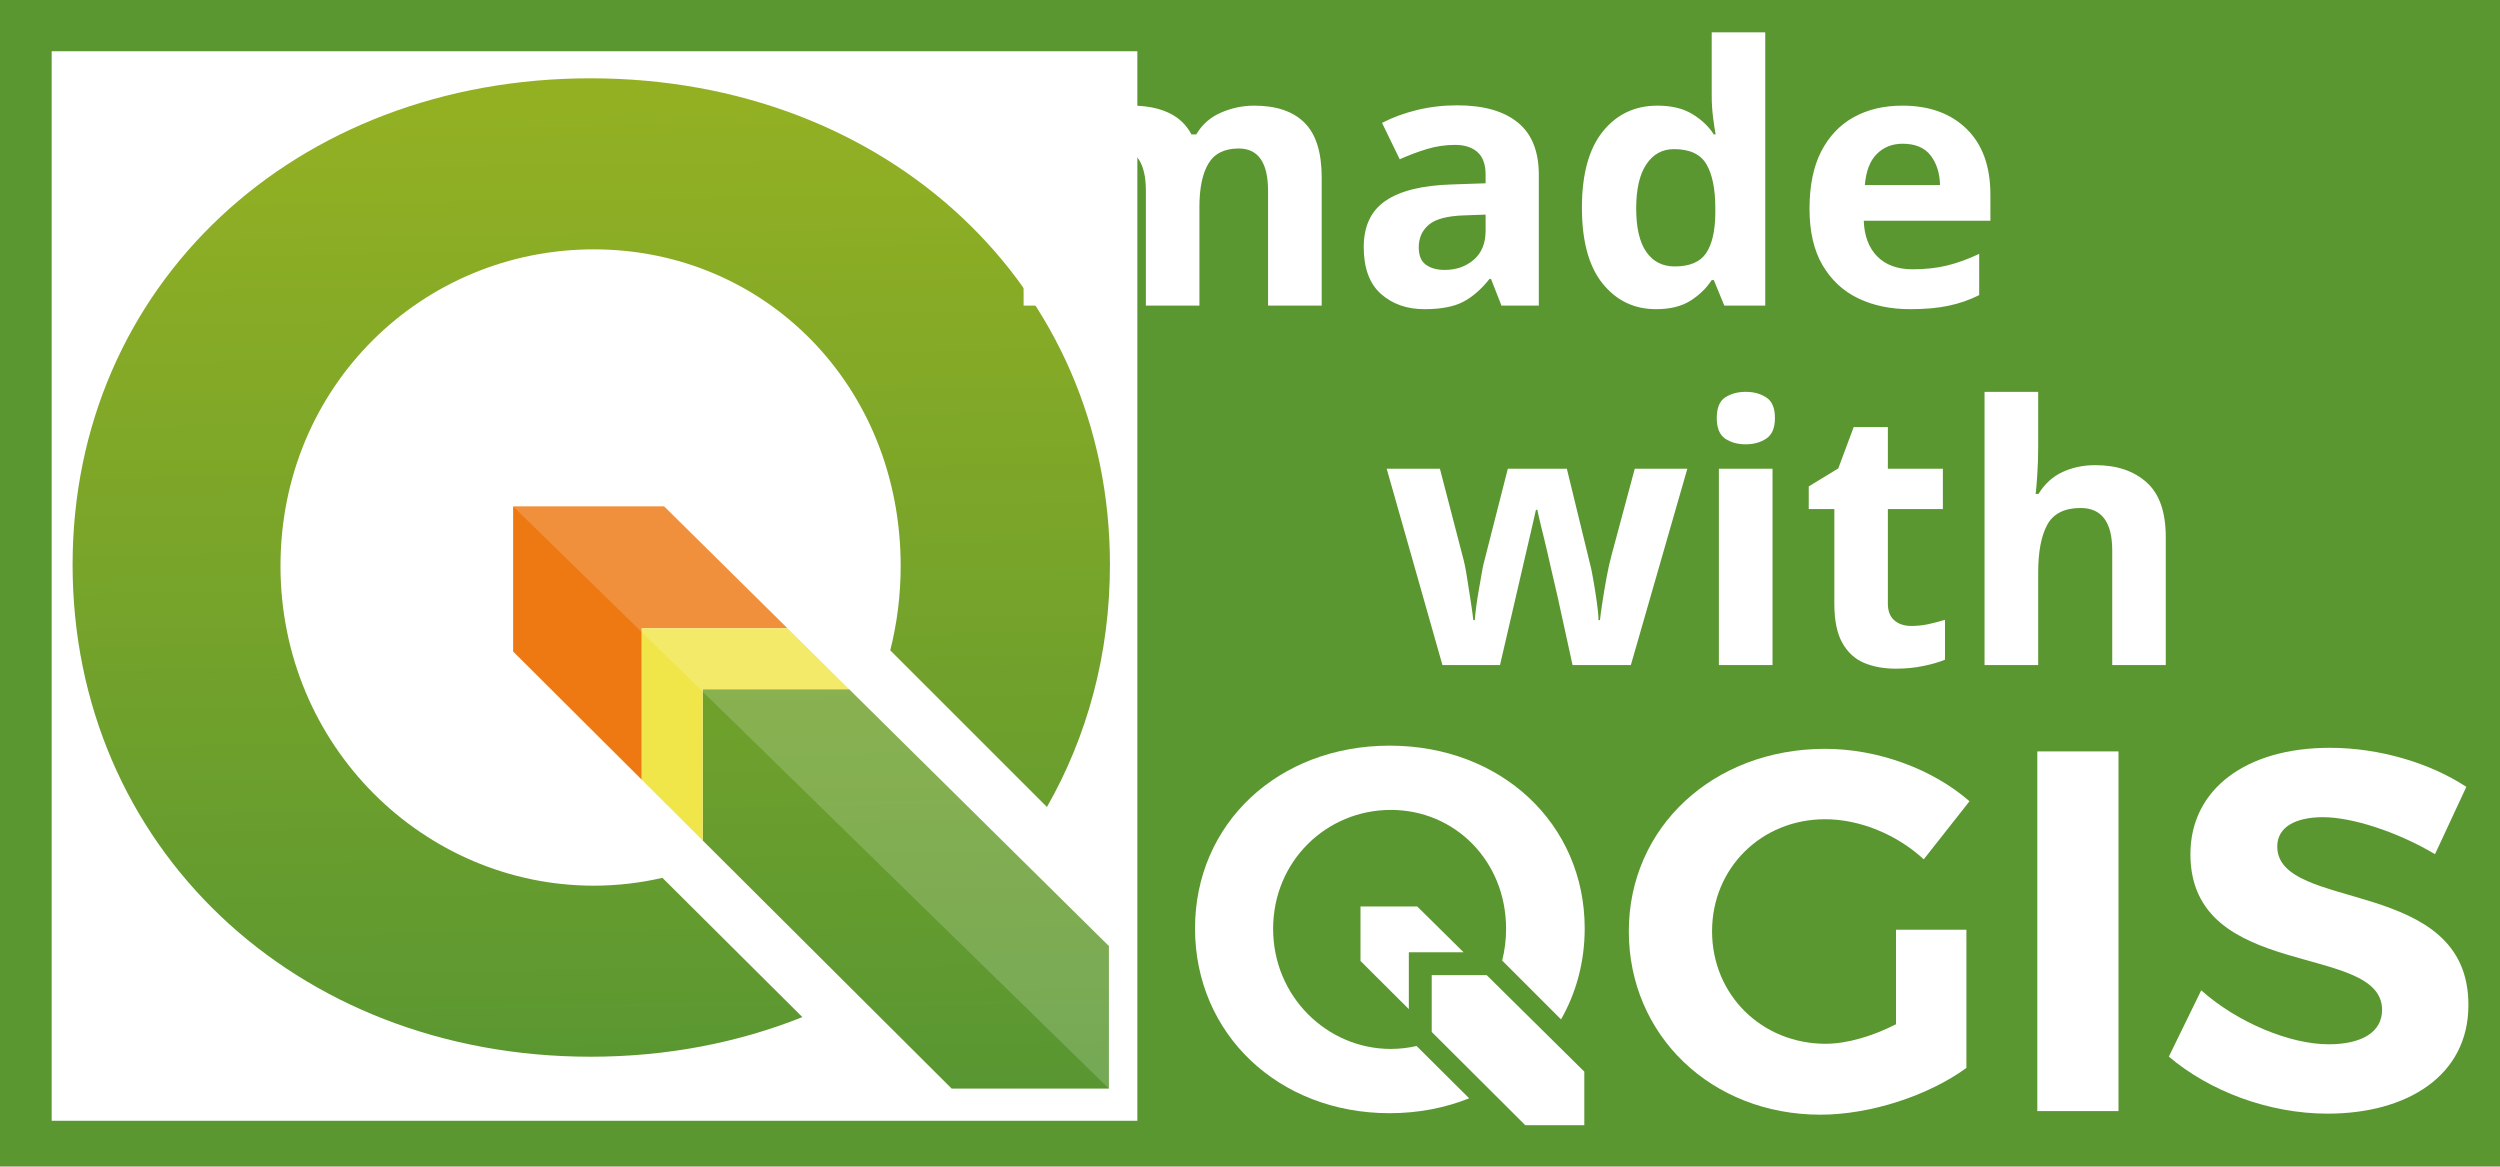
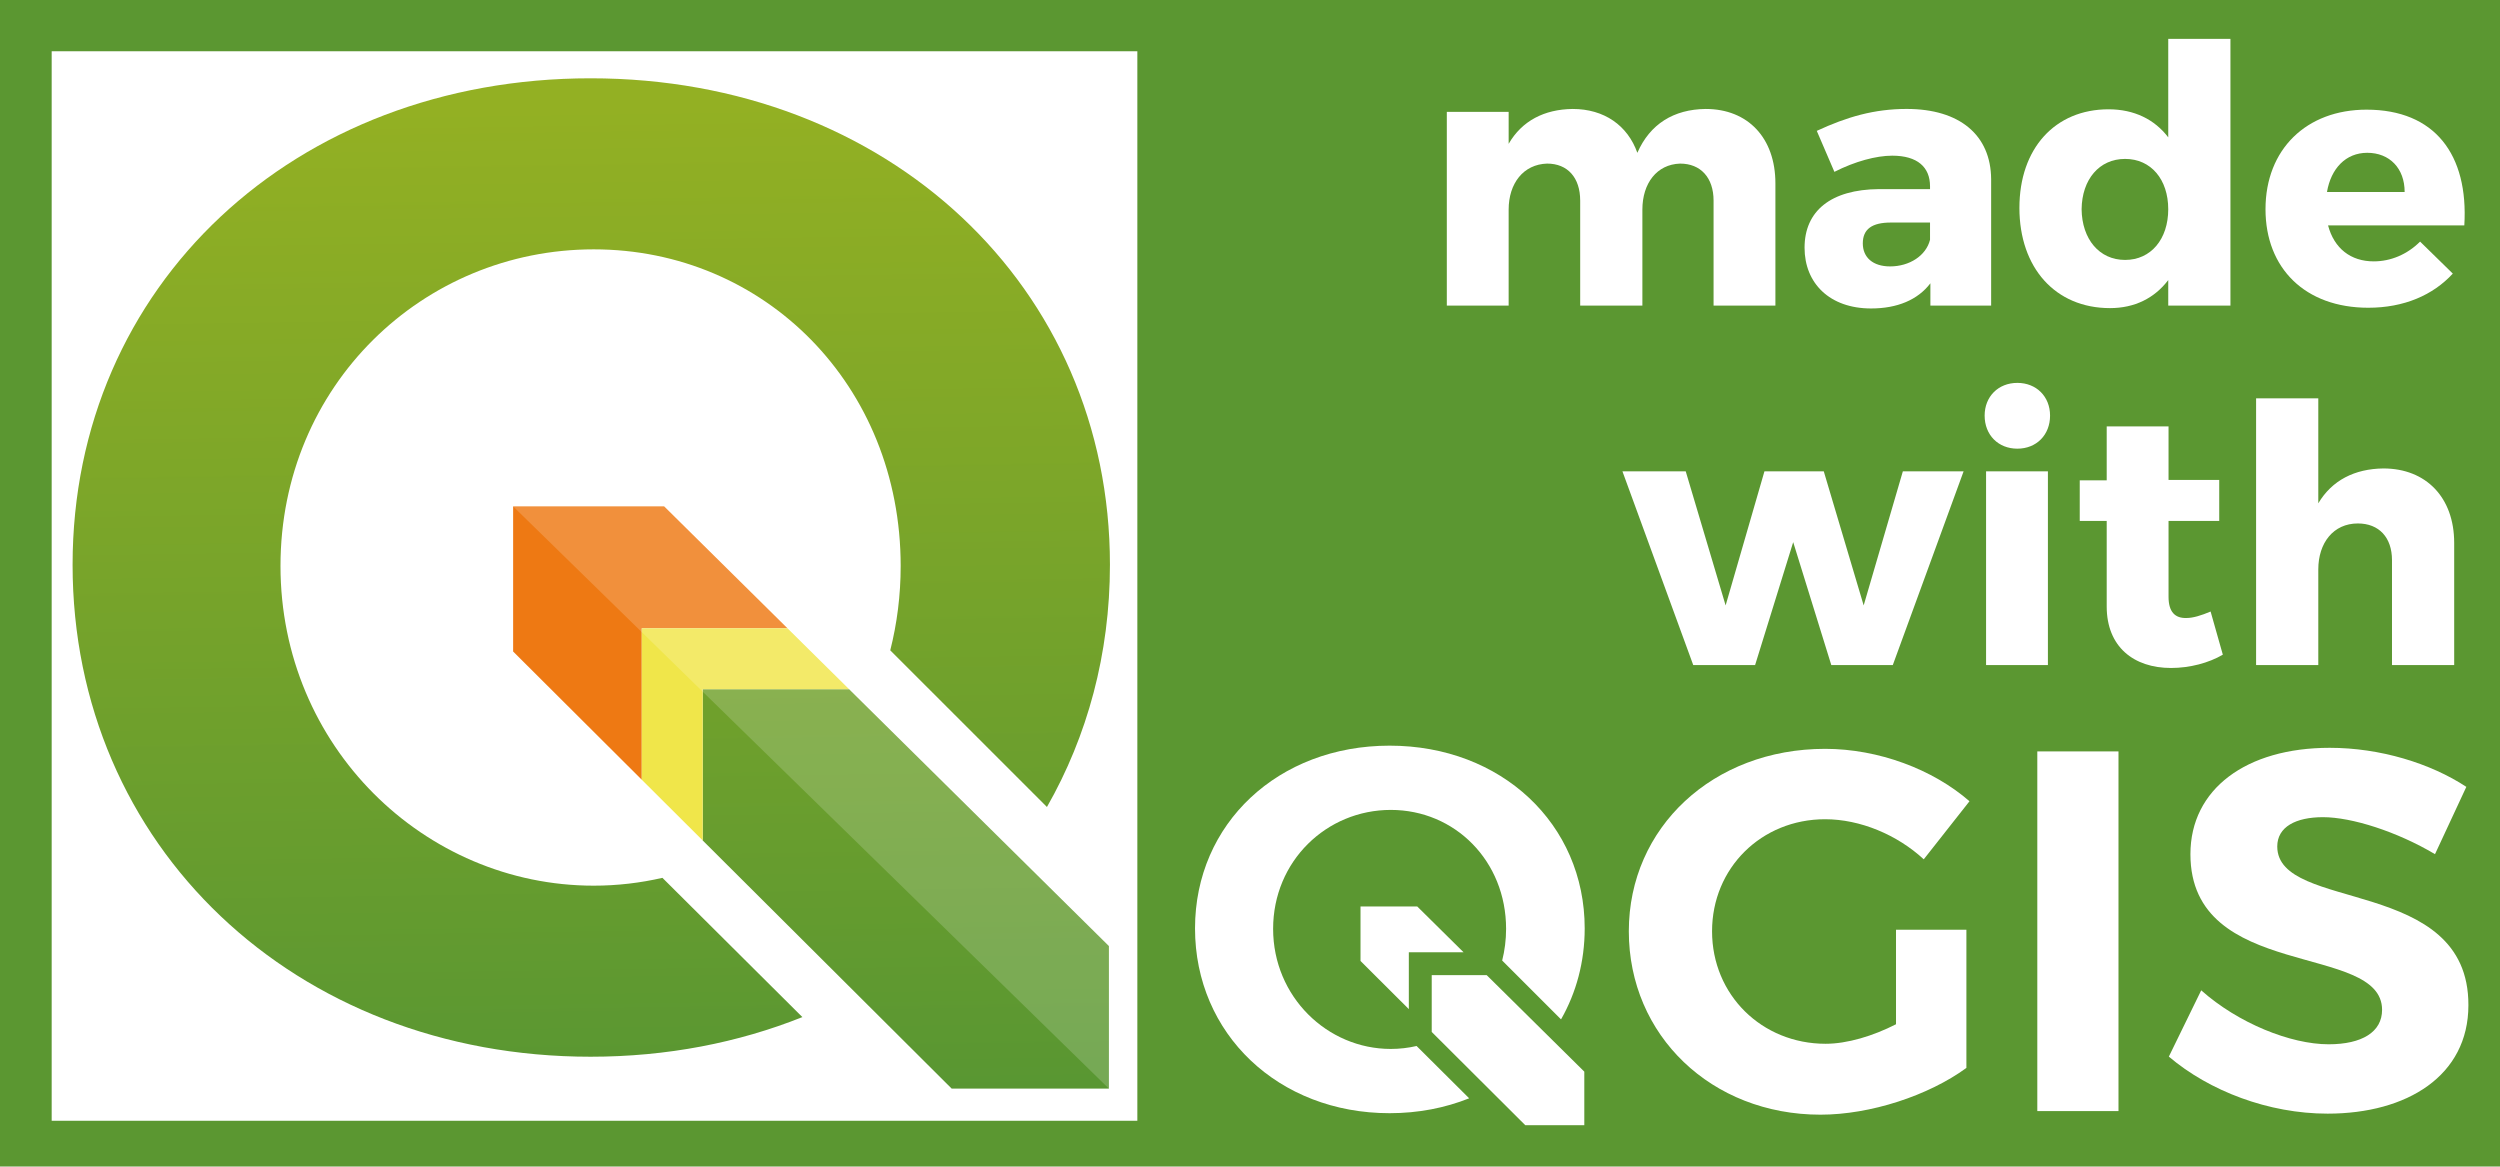
<svg xmlns="http://www.w3.org/2000/svg" xmlns:xlink="http://www.w3.org/1999/xlink" version="1.1" id="Layer_1" x="0px" y="0px" width="369.273" height="172.301" viewBox="0 0 369.273 172.301" enable-background="new 0 0 722.569 346.291" xml:space="preserve">
  <defs id="defs44">
    <linearGradient xlink:href="#SVGID_5_" id="linearGradient4329" x1="721.101" y1="248.369" x2="717.758" y2="167.989" gradientUnits="userSpaceOnUse" gradientTransform="translate(-100.2559,2.387539)" />
    <linearGradient xlink:href="#SVGID_5_" id="linearGradient4331" gradientUnits="userSpaceOnUse" x1="188.753" y1="250.235" x2="186.512" y2="102.936" gradientTransform="translate(-100.2059,-87.19863)" />
    <linearGradient xlink:href="#SVGID_5_" id="linearGradient4440" x1="105.504" y1="98.687" x2="606.498" y2="98.687" gradientUnits="userSpaceOnUse" />
  </defs>
  <linearGradient id="SVGID_1_" gradientUnits="userSpaceOnUse" x1="350.022" y1="247.783" x2="347.782" y2="100.484" gradientTransform="translate(-110.635,-98.765)">
    <stop offset="0" style="stop-color:#589632" id="stop6" />
    <stop offset="1" style="stop-color:#93B023" id="stop8" />
  </linearGradient>
  <linearGradient id="SVGID_2_" gradientUnits="userSpaceOnUse" x1="459.222" y1="246.123" x2="456.981" y2="98.822" gradientTransform="translate(-110.635,-98.765)">
    <stop offset="0" style="stop-color:#589632" id="stop13" />
    <stop offset="1" style="stop-color:#93B023" id="stop15" />
  </linearGradient>
  <linearGradient id="SVGID_3_" gradientUnits="userSpaceOnUse" x1="553.507" y1="244.688" x2="551.266" y2="97.388" gradientTransform="translate(-110.635,-98.765)">
    <stop offset="0" style="stop-color:#589632" id="stop20" />
    <stop offset="1" style="stop-color:#93B023" id="stop22" />
  </linearGradient>
  <linearGradient id="SVGID_4_" gradientUnits="userSpaceOnUse" x1="234.47" y1="250.034" x2="232.211" y2="101.498">
    <stop offset="0" style="stop-color:#589632" id="stop27" />
    <stop offset="1" style="stop-color:#93B023" id="stop29" />
  </linearGradient>
  <linearGradient id="SVGID_5_" gradientUnits="userSpaceOnUse" x1="188.753" y1="250.235" x2="186.512" y2="102.936">
    <stop offset="0" style="stop-color:#589632" id="stop36" />
    <stop offset="1" style="stop-color:#93B023" id="stop38" />
  </linearGradient>
  <rect style="fill:#5b9731;fill-opacity:1" id="rect4317" width="369.273" height="172.301" x="-1.5258791e-05" y="0" />
  <rect style="fill:#ffffff;fill-opacity:1" id="rect5119" width="160.363" height="157.976" x="7.633" y="7.571" />
  <polygon style="fill:#ee7913" points="195,180 216.513,180 198.306,162 176,162 176,183.433 195,202.37 " id="polygon3" transform="translate(-100.2059,-87.19863)" />
  <polygon style="fill:url(#SVGID_4_)" points="264,226.946 225.617,189 204,189 204,211.34 240.782,248 264,248 " id="polygon31" transform="translate(-100.2059,-87.19863)" />
  <polygon style="fill:#f0e64a" points="204,189 225.617,189 216.513,180 195,180 195,202.37 204,211.34 " id="polygon33" transform="translate(-100.2059,-87.19863)" />
  <path style="fill:url(#linearGradient4331)" d="m 97.846,129.665 c -3.259,0.75 -6.648,1.157 -10.144,1.157 -25.005,0 -46.271,-20.562 -46.271,-47.222 0,-26.66 21.032,-46.769 46.271,-46.769 25.239,0 45.336,20.108 45.336,46.769 0,4.336 -0.54,8.508 -1.539,12.46 l 23.144,23.14 c 5.967,-10.455 9.305,-22.611 9.305,-35.778 0,-41.09 -32.791,-71.856 -76.714,-71.856 -43.722,0 -76.512,30.564 -76.512,71.856 0,41.494 32.791,72.666 76.512,72.666 11.287,0 21.835,-2.076 31.284,-5.854 l -20.672,-20.569 z" id="path40" />
  <path d="m 75.794,74.801 88,86 0,-21.055 -38.383,-37.945 -9.104,-9 -18.207,-18 z" id="polygon4174" style="fill:#ffffff;fill-opacity:0.173" />
  <flowRoot xml:space="preserve" id="flowRoot3546" style="font-style:normal;font-weight:normal;font-size:40px;line-height:1000%;font-family:sans-serif;letter-spacing:0px;word-spacing:0px;fill:#000000;fill-opacity:1;stroke:none;stroke-width:1px;stroke-linecap:butt;stroke-linejoin:miter;stroke-opacity:1" transform="translate(-3.570936,11.56637)">
    <flowRegion id="flowRegion3548">
      <rect id="rect3550" width="118.459" height="130.839" x="221.723" y="-6.783" style="line-height:1000%" />
    </flowRegion>
    <flowPara id="flowPara3552" />
    <flowPara id="flowPara4295" />
    <flowPara id="flowPara4297" />
    <flowPara id="flowPara4299" />
    <flowPara id="flowPara4301" />
    <flowPara id="flowPara4303" />
  </flowRoot>
-   <text xml:space="preserve" style="font-style:normal;font-weight:normal;font-size:53.103px;line-height:100%;font-family:sans-serif;letter-spacing:0px;word-spacing:0px;fill:#ffffff;fill-opacity:1;stroke:none;stroke-width:1px;stroke-linecap:butt;stroke-linejoin:miter;stroke-opacity:1" x="365.306" y="45.139" id="text3538">
-     <tspan id="tspan3540" x="365.306" y="45.139" style="font-style:normal;font-variant:normal;font-weight:bold;font-stretch:normal;line-height:100%;font-family:Trueno;-inkscape-font-specification:'Trueno Bold';text-align:end;text-anchor:end;fill:#ffffff">made</tspan>
-     <tspan x="365.306" y="98.241" id="tspan3544" style="font-style:normal;font-variant:normal;font-weight:bold;font-stretch:normal;line-height:100%;font-family:Trueno;-inkscape-font-specification:'Trueno Bold';text-align:end;text-anchor:end;fill:#ffffff">with</tspan>
-   </text>
+   <g style="font-style:normal;font-weight:normal;font-size:53.103px;line-height:100%;font-family:sans-serif;letter-spacing:0px;word-spacing:0px;fill:#ffffff;fill-opacity:1;stroke:none;stroke-width:1px;stroke-linecap:butt;stroke-linejoin:miter;stroke-opacity:1" id="text3538">
+     <path d="m 213.707,45.139 9.134,0 0,-14.178 c 0,-3.876 2.177,-6.691 5.682,-6.797 3.027,0 4.885,2.071 4.885,5.47 l 0,15.506 9.187,0 0,-14.178 c 0,-3.876 2.124,-6.691 5.576,-6.797 3.027,0 4.939,2.071 4.939,5.47 l 0,15.506 9.134,0 0,-18.055 c 0,-6.691 -4.036,-10.992 -10.302,-10.992 -4.726,0.053 -8.231,2.23 -10.09,6.479 -1.434,-4.036 -4.885,-6.479 -9.558,-6.479 -4.195,0.053 -7.487,1.752 -9.452,5.151 l 0,-4.726 -9.134,0 0,28.622 z" style="font-style:normal;font-variant:normal;font-weight:bold;font-stretch:normal;line-height:100%;font-family:Trueno;-inkscape-font-specification:'Trueno Bold';text-align:end;text-anchor:end;fill:#ffffff" id="path3379" />
+     <path d="m 266.55,36.589 c 0,5.257 3.717,8.974 9.824,8.974 3.877,0 6.903,-1.274 8.762,-3.717 l 0,3.292 8.974,0 0,-18.692 C 294.057,19.968 289.49,16.091 281.631,16.091 c -4.779,0 -8.815,1.168 -13.276,3.239 l 2.602,6.054 c 3.027,-1.54 6.16,-2.39 8.55,-2.39 3.717,0 5.576,1.699 5.576,4.514 l 0,0.425 -7.541,0 c -7.116,0.053 -10.992,3.239 -10.992,8.656 z m 8.603,-0.637 c 0,-2.124 1.381,-3.08 4.142,-3.08 l 5.788,0 0,2.549 c -0.584,2.337 -3.027,3.93 -5.894,3.93 -2.549,0 -4.036,-1.328 -4.036,-3.399 z" style="font-style:normal;font-variant:normal;font-weight:bold;font-stretch:normal;line-height:100%;font-family:Trueno;-inkscape-font-specification:'Trueno Bold';text-align:end;text-anchor:end;fill:#ffffff" id="path3381" />
+     <path d="m 298.285,30.695 c 0,8.868 5.31,14.816 13.382,14.816 3.664,0 6.585,-1.487 8.603,-4.142 l 0,3.77 9.187,0 0,-39.402 -9.187,0 0,14.55 c -2.018,-2.655 -5.045,-4.142 -8.815,-4.142 -7.912,0 -13.169,5.788 -13.169,14.55 z m 9.187,0.212 c 0.053,-4.408 2.602,-7.434 6.425,-7.434 3.823,0 6.372,3.027 6.372,7.434 0,4.408 -2.549,7.487 -6.372,7.487 -3.823,0 -6.372,-3.08 -6.425,-7.487 z" style="font-style:normal;font-variant:normal;font-weight:bold;font-stretch:normal;line-height:100%;font-family:Trueno;-inkscape-font-specification:'Trueno Bold';text-align:end;text-anchor:end;fill:#ffffff" id="path3383" />
+     <path d="m 334.636,30.907 c 0,8.709 5.841,14.55 15.187,14.55 5.257,0 9.558,-1.859 12.479,-5.045 l -4.832,-4.726 c -1.912,1.912 -4.354,2.921 -6.85,2.921 -3.399,0 -5.841,-1.912 -6.744,-5.31 l 20.126,0 c 0.637,-10.461 -4.354,-17.099 -14.444,-17.099 -8.868,0 -14.922,5.841 -14.922,14.709 z m 9.081,-2.549 c 0.584,-3.452 2.761,-5.788 5.948,-5.788 3.292,0 5.523,2.283 5.523,5.788 l -11.47,0 z" style="font-style:normal;font-variant:normal;font-weight:bold;font-stretch:normal;line-height:100%;font-family:Trueno;-inkscape-font-specification:'Trueno Bold';text-align:end;text-anchor:end;fill:#ffffff" id="path3385" />
+     <path d="m 239.648,69.619 10.461,28.622 9.134,0 5.629,-18.161 5.629,18.161 9.081,0 10.461,-28.622 -8.974,0 -5.788,19.807 -5.894,-19.807 -8.762,0 -5.735,19.807 -5.894,-19.807 -9.346,0 z" style="font-style:normal;font-variant:normal;font-weight:bold;font-stretch:normal;line-height:100%;font-family:Trueno;-inkscape-font-specification:'Trueno Bold';text-align:end;text-anchor:end;fill:#ffffff" id="path3387" />
+     <path d="m 293.149,61.388 c 0,2.868 2.018,4.885 4.832,4.885 2.814,0 4.832,-2.018 4.832,-4.885 0,-2.814 -2.018,-4.832 -4.832,-4.832 -2.814,0 -4.832,2.018 -4.832,4.832 z m 0.212,36.853 9.134,0 0,-28.622 -9.134,0 0,28.622 z" style="font-style:normal;font-variant:normal;font-weight:bold;font-stretch:normal;line-height:100%;font-family:Trueno;-inkscape-font-specification:'Trueno Bold';text-align:end;text-anchor:end;fill:#ffffff" id="path3389" />
+     <path d="m 307.197,76.947 3.983,0 0,12.638 c 0,5.948 3.983,9.081 9.505,9.081 2.761,0 5.576,-0.743 7.647,-1.965 l -1.805,-6.372 c -1.381,0.584 -2.602,0.956 -3.558,0.956 -1.699,0.053 -2.655,-0.903 -2.655,-3.133 l 0,-11.205 7.487,0 0,-6.054 -7.487,0 0,-7.912 -9.134,0 0,7.965 -3.983,0 0,6.001 z" style="font-style:normal;font-variant:normal;font-weight:bold;font-stretch:normal;line-height:100%;font-family:Trueno;-inkscape-font-specification:'Trueno Bold';text-align:end;text-anchor:end;fill:#ffffff" id="path3391" />
+     <path d="m 333.246,98.241 9.187,0 0,-14.125 c 0,-3.93 2.23,-6.797 5.841,-6.797 3.133,0 5.045,2.071 5.045,5.416 l 0,15.506 9.187,0 0,-18.055 c 0,-6.691 -4.142,-10.992 -10.461,-10.992 -4.248,0.053 -7.594,1.752 -9.612,5.151 l 0,-15.506 -9.187,0 0,39.402 z" style="font-style:normal;font-variant:normal;font-weight:bold;font-stretch:normal;line-height:100%;font-family:Trueno;-inkscape-font-specification:'Trueno Bold';text-align:end;text-anchor:end;fill:#ffffff" id="path3393" />
+   </g>
  <g transform="matrix(0.3756432,0,0,0.3756432,134.8467,73.04)" id="g4242" style="fill:#ffffff">
    <polygon style="fill:#ffffff" points="198.306,162 176,162 176,183.433 195,202.37 195,180 216.513,180 " id="polygon4244" />
    <path style="fill:#ffffff" d="m 414.246,171.135 0,54.35 c -14.951,10.911 -37.782,18.386 -57.38,18.386 -42.833,0 -75.362,-31.113 -75.362,-72.129 0,-40.813 33.135,-71.725 77.182,-71.725 21.013,0 42.427,8.082 56.773,20.608 l -17.982,22.832 c -10.507,-9.698 -25.052,-15.76 -38.791,-15.76 -25.055,0 -44.451,19.194 -44.451,44.045 0,25.053 19.599,44.249 44.651,44.249 8.486,0 18.589,-3.031 27.681,-7.678 l 0,-37.177 27.679,0 z" id="path4246" />
    <path style="fill:#ffffff" d="m 442.129,242.456 0,-141.43 31.922,0 0,141.43 -31.922,0 z" id="path4248" />
    <path style="fill:#ffffff" d="m 610.831,114.967 -12.324,26.467 c -14.951,-8.89 -32.731,-14.547 -44.045,-14.547 -10.708,0 -17.981,3.839 -17.981,11.517 0,26.064 75.362,11.517 75.16,62.431 0,27.68 -24.045,42.631 -55.36,42.631 -23.236,0 -46.471,-8.89 -62.431,-22.427 l 12.728,-26.063 c 14.548,12.932 35.155,21.215 50.106,21.215 13.134,0 21.013,-4.849 21.013,-13.537 0,-26.669 -75.362,-11.112 -75.362,-61.219 0,-25.659 22.023,-41.823 54.755,-41.823 19.8,-10e-4 39.599,6.061 53.741,15.355 z" id="path4250" />
    <polygon style="fill:#ffffff" points="204,189 204,211.34 240.782,248 264,248 264,226.946 225.617,189 " id="polygon4252" />
    <path style="fill:#ffffff" d="m 198.052,216.864 c -3.259,0.75 -6.648,1.157 -10.144,1.157 -25.005,0 -46.271,-20.562 -46.271,-47.222 0,-26.66 21.032,-46.769 46.271,-46.769 25.239,0 45.336,20.108 45.336,46.769 0,4.336 -0.54,8.508 -1.539,12.46 l 23.144,23.14 c 5.967,-10.455 9.305,-22.611 9.305,-35.778 0,-41.09 -32.791,-71.856 -76.714,-71.856 -43.722,0 -76.512,30.564 -76.512,71.856 0,41.494 32.791,72.666 76.512,72.666 11.287,0 21.835,-2.076 31.284,-5.854 l -20.672,-20.569 z" id="path4254" />
  </g>
  <text xml:space="preserve" style="font-style:normal;font-weight:normal;font-size:40px;line-height:1000%;font-family:sans-serif;letter-spacing:0px;word-spacing:0px;fill:#000000;fill-opacity:1;stroke:none;stroke-width:1px;stroke-linecap:butt;stroke-linejoin:miter;stroke-opacity:1" x="304.809" y="98.685" id="text5208">
    <tspan id="tspan5210" x="304.809" y="98.685" />
  </text>
</svg>
